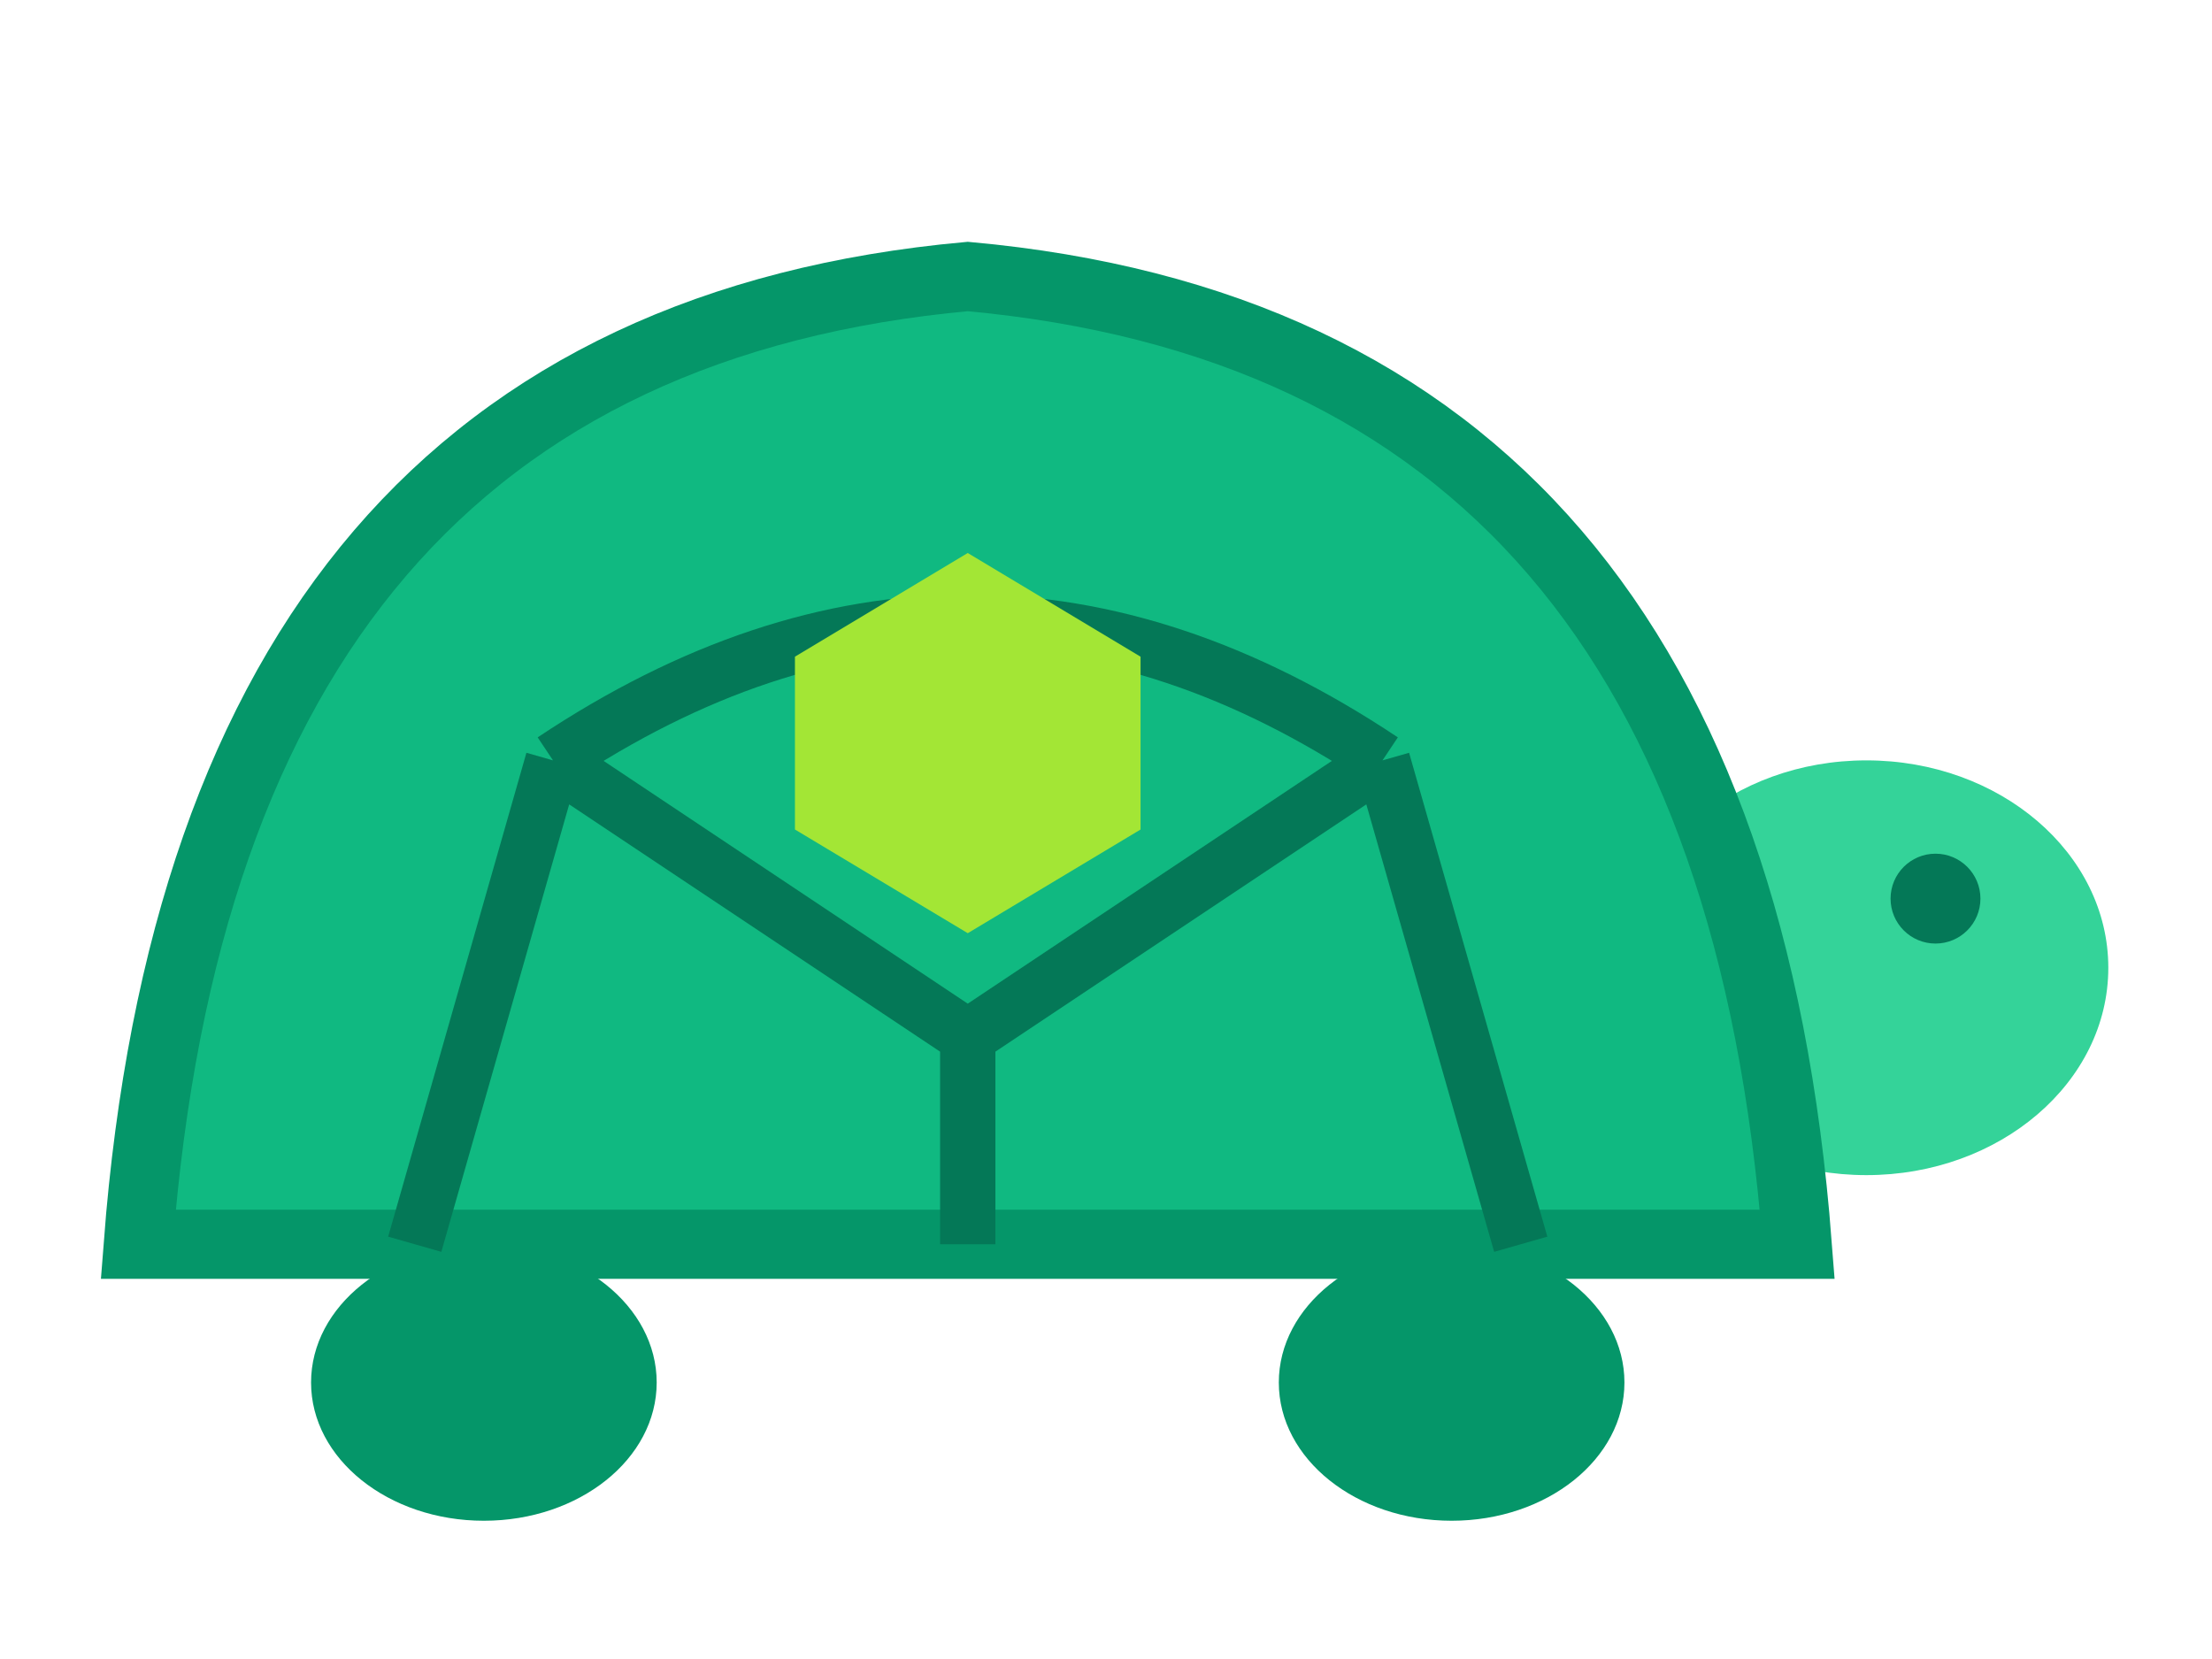
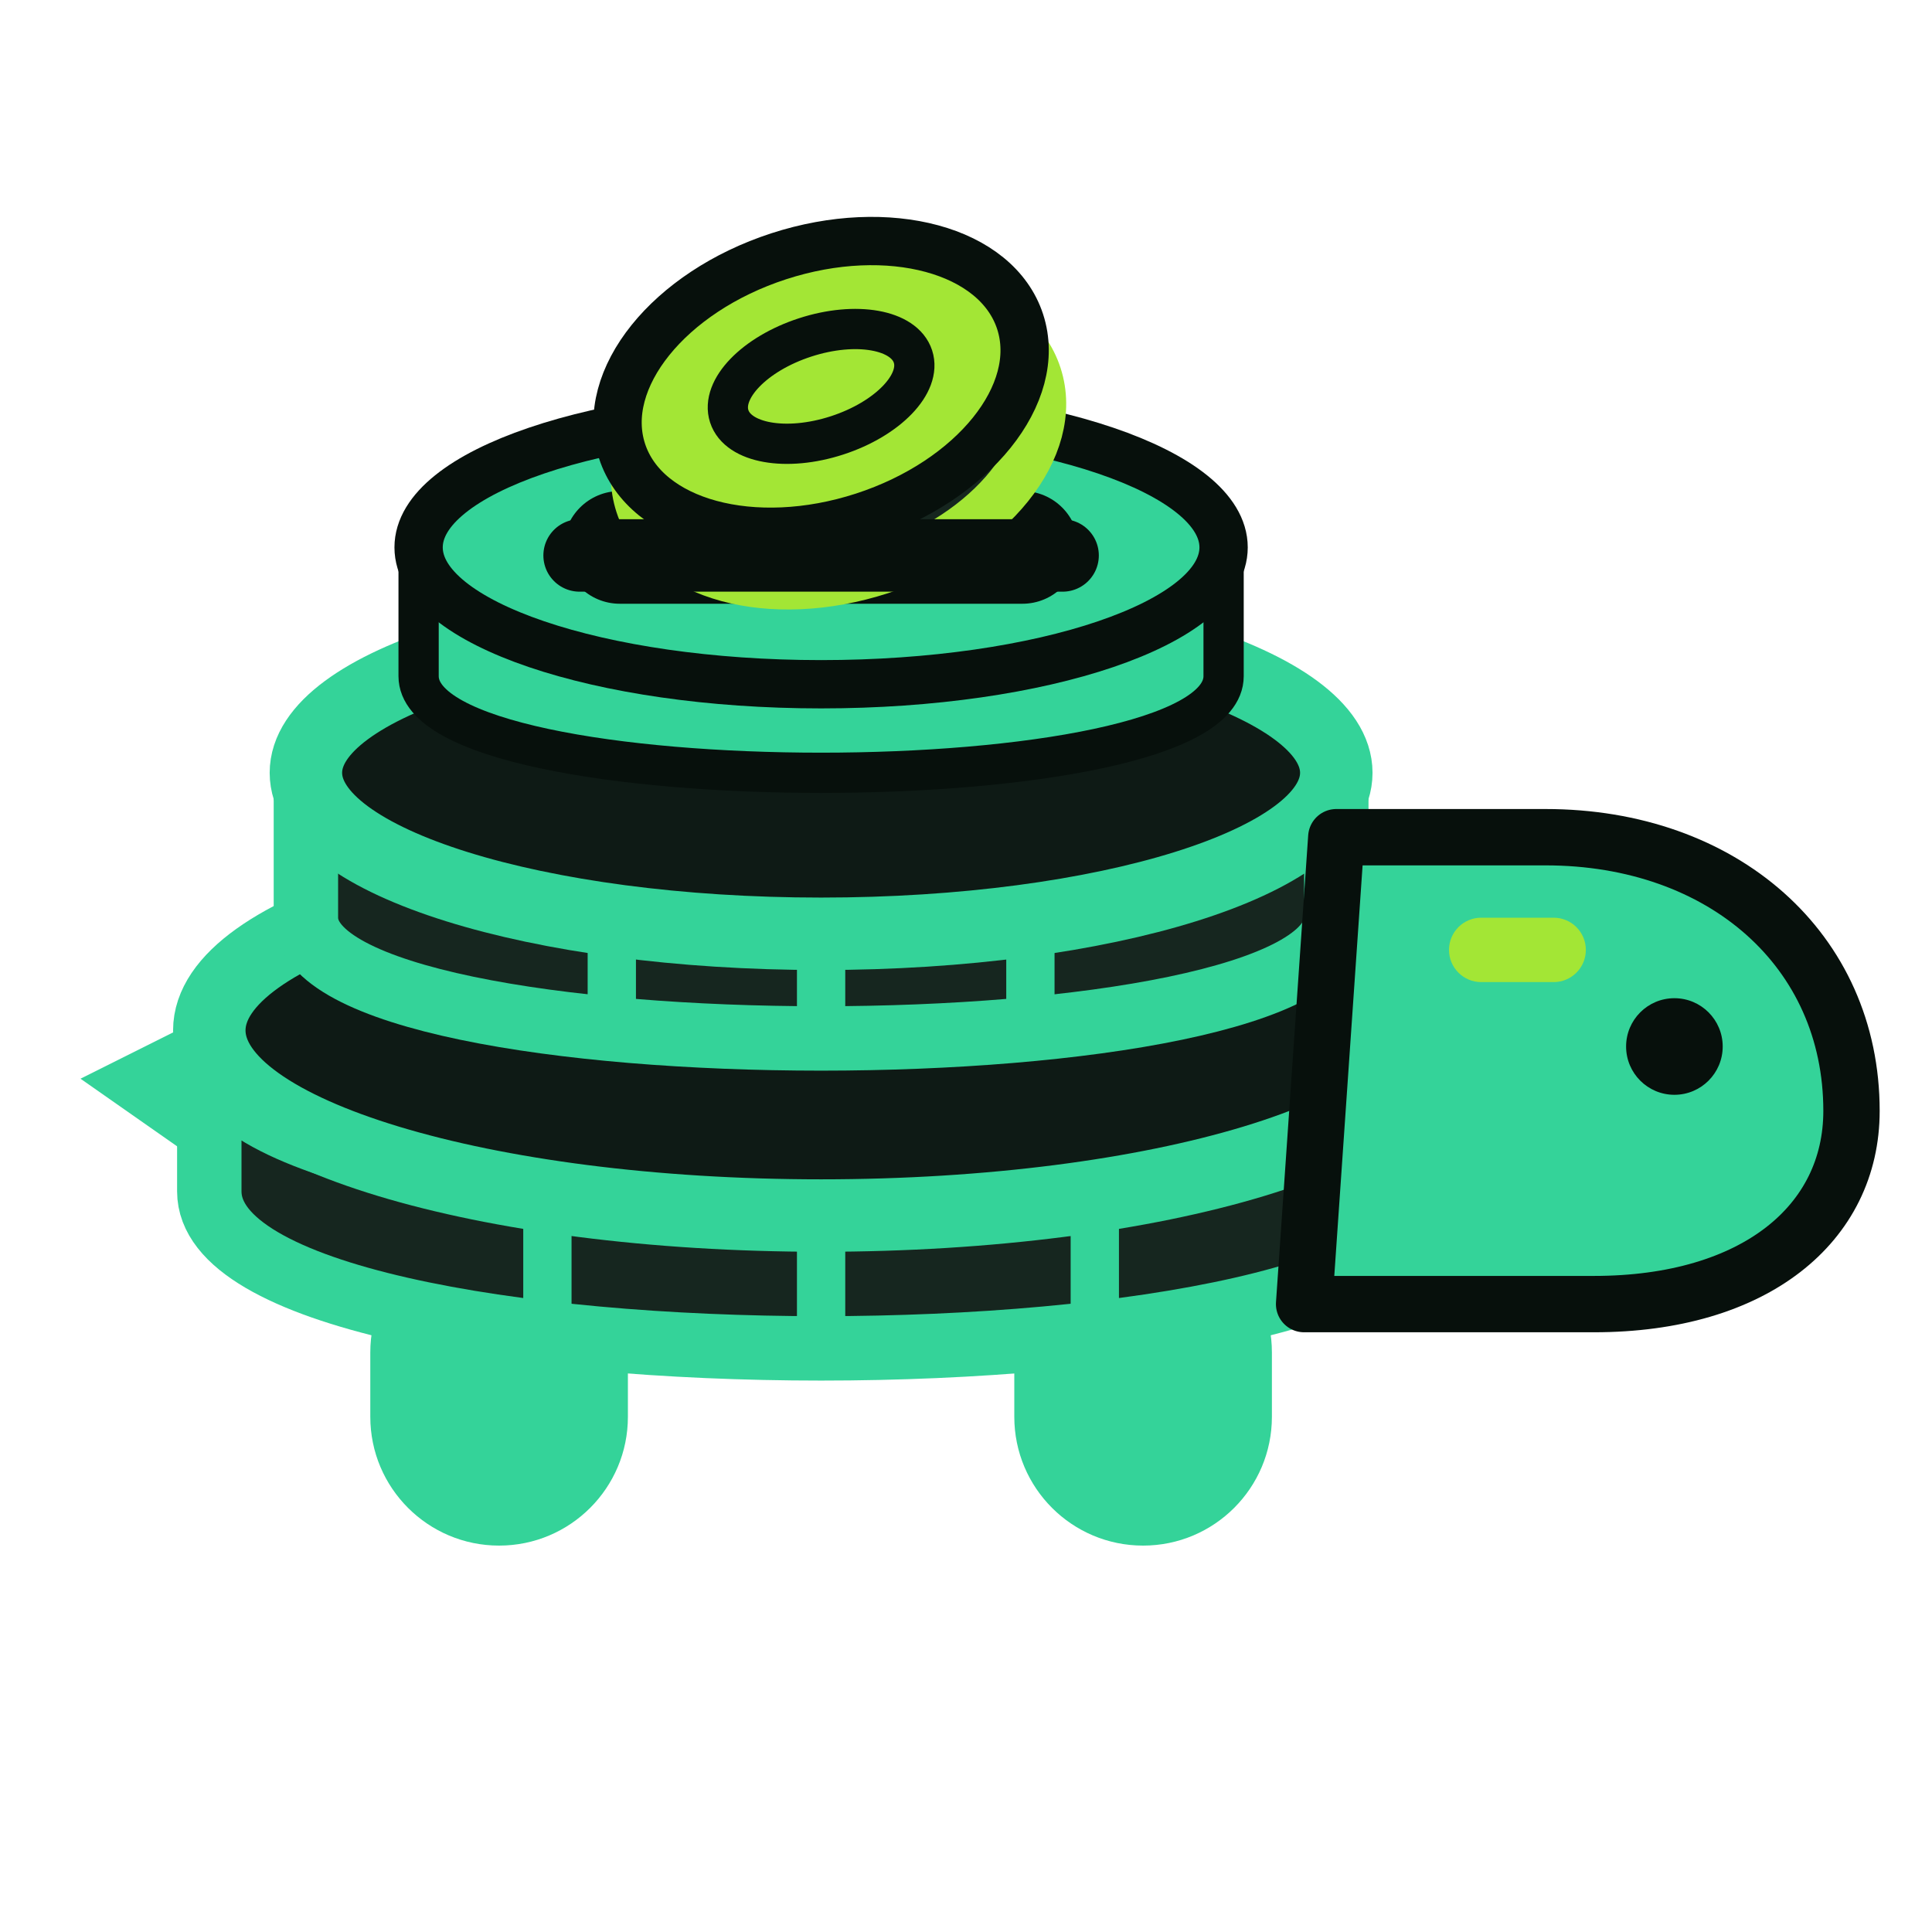
- <svg xmlns="http://www.w3.org/2000/svg" viewBox="0 0 64 48">
-   <ellipse cx="14" cy="40" rx="5" ry="4" fill="#059669" />
-   <ellipse cx="42" cy="40" rx="5" ry="4" fill="#059669" />
-   <ellipse cx="54" cy="28" rx="7" ry="6" fill="#34D399" />
-   <circle cx="56" cy="26" r="1.3" fill="#047857" />
-   <path d="M4 36 Q6 10 28 8 Q50 10 52 36 Z" fill="#10B981" stroke="#059669" stroke-width="2" />
-   <path d="M12 36 L16 22 M44 36 L40 22 M16 22 Q28 14 40 22 M16 22 L28 30 L40 22 M28 30 V36" stroke="#047857" stroke-width="1.6" fill="none" />
-   <path d="M28 16 l5 3 v5 l-5 3 l-5 -3 v-5 z" fill="#A3E635" />
+ <svg xmlns="http://www.w3.org/2000/svg" viewBox="0 0 120 120" width="512" height="512">
+   <g id="hicotea-logo">
+     <path d="M15 74 L5 67 L15 62 Z" fill="#34D399" />
+     <rect x="23" y="76" width="16" height="20" rx="8" fill="#34D399" />
+     <rect x="63" y="76" width="16" height="20" rx="8" fill="#34D399" />
+     <path d="M13 65 C13 78 89 78 89 65 V74 C89 87 13 87 13 74 Z" fill="#16261F" stroke="#34D399" stroke-width="4" stroke-linejoin="round" />
+     <ellipse cx="51" cy="64" rx="38" ry="11.5" fill="#0E1A15" stroke="#34D399" stroke-width="4.5" />
+     <line x1="34" y1="74" x2="34" y2="81" stroke="#34D399" stroke-width="3" stroke-linecap="round" />
+     <line x1="51" y1="75" x2="51" y2="82" stroke="#34D399" stroke-width="3" stroke-linecap="round" />
+     <line x1="68" y1="74" x2="68" y2="81" stroke="#34D399" stroke-width="3" stroke-linecap="round" />
+     <path d="M19 49 C19 59 83 59 83 49 V57 C83 67 19 67 19 57 Z" fill="#16261F" stroke="#34D399" stroke-width="4" stroke-linejoin="round" />
+     <ellipse cx="51" cy="48" rx="32" ry="10" fill="#0E1A15" stroke="#34D399" stroke-width="4.5" />
+     <line x1="38" y1="57" x2="38" y2="63" stroke="#34D399" stroke-width="3" stroke-linecap="round" />
+     <line x1="51" y1="58" x2="51" y2="64" stroke="#34D399" stroke-width="3" stroke-linecap="round" />
+     <line x1="64" y1="57" x2="64" y2="63" stroke="#34D399" stroke-width="3" stroke-linecap="round" />
+     <path d="M26 35 C26 43 76 43 76 35 V42 C76 50 26 50 26 42 Z" fill="#34D399" stroke="#07100C" stroke-width="2.5" />
+     <ellipse cx="51" cy="34" rx="25" ry="8.5" fill="#34D399" stroke="#07100C" stroke-width="3" />
+     <rect x="35" y="30.5" width="32" height="7" rx="3.5" fill="#07100C" />
+     <g transform="translate(51, 24) rotate(-18)">
+       <ellipse cx="0" cy="3.5" rx="13" ry="8.5" fill="#16261F" stroke="#A3E635" stroke-width="3" />
+       <ellipse cx="0" cy="0" rx="13" ry="8.5" fill="#A3E635" stroke="#07100C" stroke-width="3" />
+       <ellipse cx="0" cy="0" rx="6" ry="3.2" fill="none" stroke="#07100C" stroke-width="2.5" />
+     </g>
+     <path d="M36 34.5 H66" stroke="#07100C" stroke-width="4.5" stroke-linecap="round" />
+     <path d="M83 52 H96 C107 52 115 59 115 69 C115 76 109 81 99 81 H81 Z" fill="#34D399" stroke="#07100C" stroke-width="3.5" stroke-linejoin="round" />
+     <circle cx="104" cy="65" r="3" fill="#07100C" />
+     <rect x="90" y="57" width="8.5" height="4" rx="2" fill="#A3E635" />
+   </g>
</svg>
